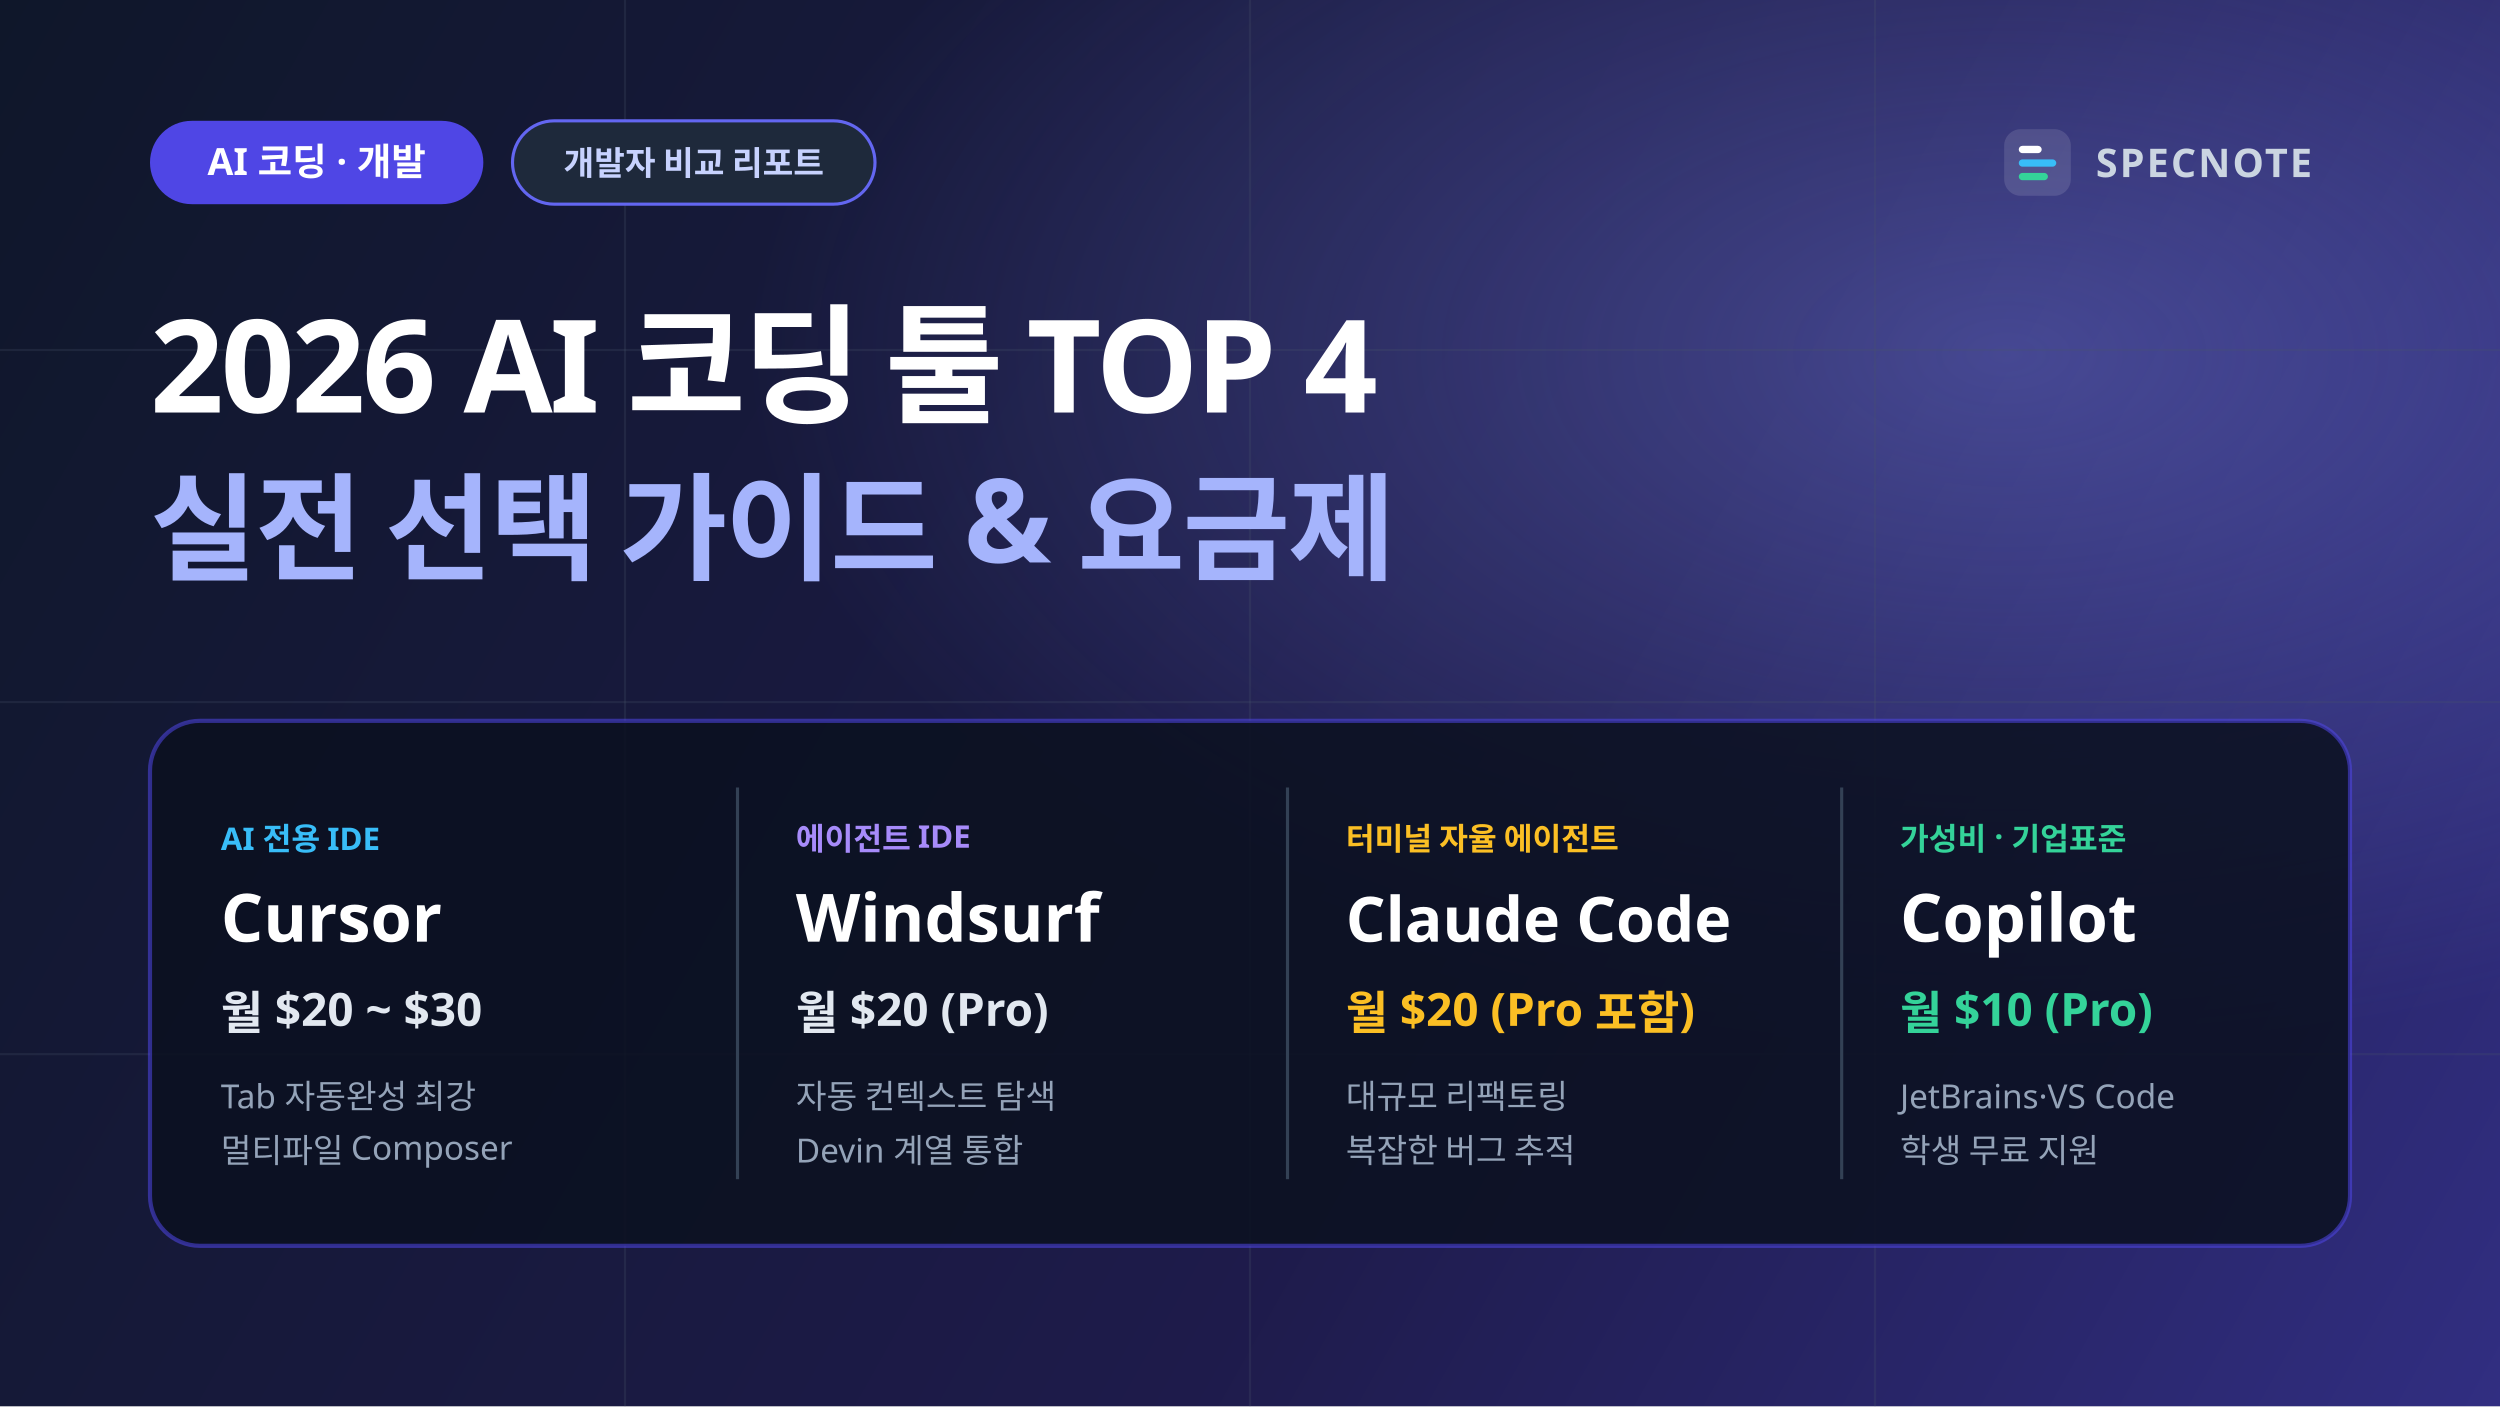
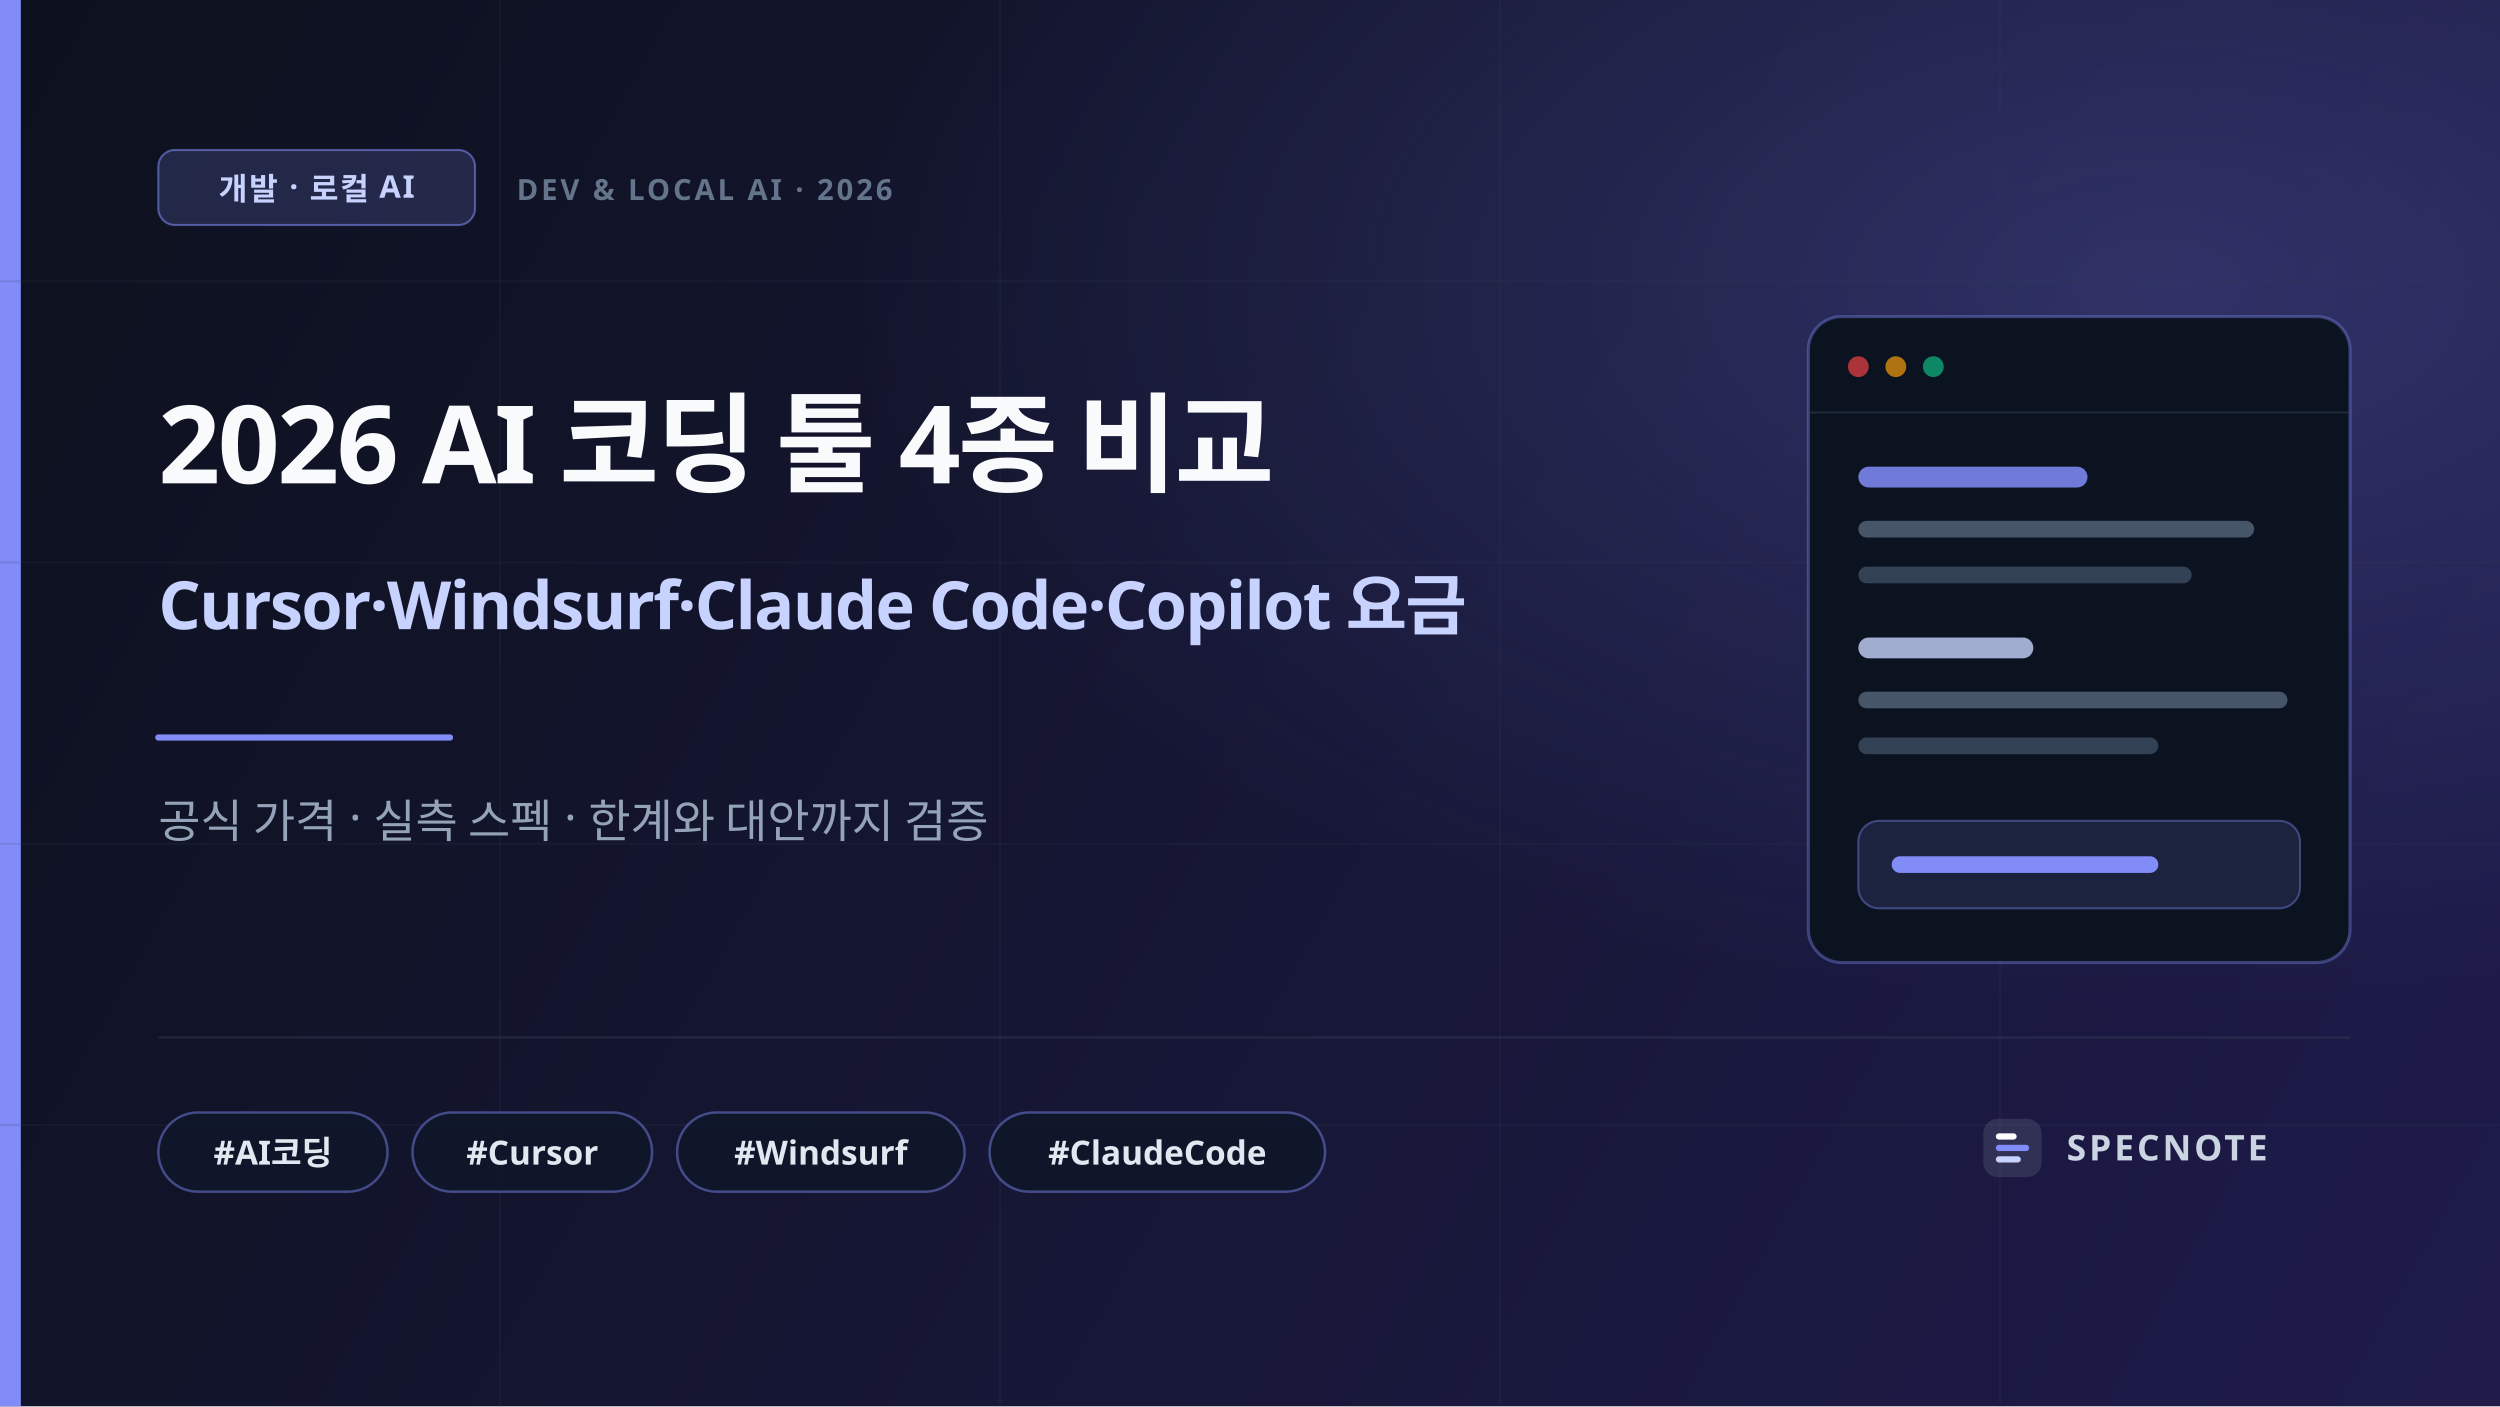
<svg xmlns="http://www.w3.org/2000/svg" viewBox="0 0 1200 675" fill="none">
  <defs>
    <linearGradient id="bg" x1="0" y1="0" x2="1200" y2="675" gradientUnits="userSpaceOnUse">
-       <stop offset="0%" stop-color="#0F172A" />
-       <stop offset="60%" stop-color="#1E1B4B" />
-       <stop offset="100%" stop-color="#312E81" />
+       <stop offset="0%" stop-color="#0D111D" />
+       <stop offset="100%" stop-color="#1E1B4B" />
    </linearGradient>
-     <radialGradient id="glow" cx="0.8" cy="0.25" r="0.5">
-       <stop offset="0%" stop-color="#818CF8" stop-opacity="0.38" />
+     <radialGradient id="glow" cx="0.86" cy="0.2" r="0.52">
+       <stop offset="0%" stop-color="#818CF8" stop-opacity="0.22" />
      <stop offset="100%" stop-color="#818CF8" stop-opacity="0" />
    </radialGradient>
  </defs>
  <rect width="1200" height="675" fill="url(#bg)" />
  <rect width="1200" height="675" fill="url(#glow)" />
-   <g stroke="#475569" stroke-opacity="0.24">
-     <path d="M0 168H1200M0 337H1200M0 506H1200" />
-     <path d="M300 0V675M600 0V675M900 0V675" />
+   <rect x="0" y="0" width="10" height="675" fill="#818CF8" />
+   <g stroke="#334155" stroke-opacity="0.16">
+     <path d="M0 135H1200M0 270H1200M0 405H1200M0 540H1200" />
+     <path d="M240 0V675M480 0V675M720 0V675M960 0V675" />
  </g>
-   <rect x="72" y="58" width="160" height="40" rx="20" fill="#4F46E5" />
-   <text x="152" y="84" text-anchor="middle" fill="#FFFFFF" font-family="'Pretendard', 'Apple SD Gothic Neo', 'Malgun Gothic', 'Noto Sans KR', sans-serif" font-size="18" font-weight="800">AI 코딩 · 개발</text>
-   <rect x="246" y="58" width="174" height="40" rx="20" fill="#1E293B" stroke="#6366F1" stroke-width="1.5" />
-   <text x="333" y="84" text-anchor="middle" fill="#C7D2FE" font-family="'Pretendard', 'Malgun Gothic', sans-serif" font-size="16" font-weight="700">개발자 비교 리포트</text>
-   <g transform="translate(962, 62)">
-     <rect width="32" height="32" rx="8" fill="#FFFFFF" fill-opacity="0.12" />
-     <rect x="7" y="8" width="11" height="3.5" rx="1.75" fill="#FFFFFF" />
-     <rect x="7" y="14.5" width="18" height="3.5" rx="1.75" fill="#38BDF8" />
-     <rect x="7" y="21" width="14" height="3.5" rx="1.75" fill="#34D399" />
-     <text x="44" y="23" fill="#CBD5E1" font-family="'Pretendard', 'Malgun Gothic', sans-serif" font-size="19" font-weight="800" letter-spacing="1">SPECNOTE</text>
+   <rect x="76" y="72" width="152" height="36" rx="8" fill="#818CF8" fill-opacity="0.18" stroke="#818CF8" stroke-opacity="0.55" />
+   <text x="152" y="96" text-anchor="middle" fill="#C7D2FE" font-family="'Pretendard', 'Malgun Gothic', sans-serif" font-size="15" font-weight="800" letter-spacing="0.8">개발 · 로컬 AI</text>
+   <text x="248" y="96" fill="#64748B" font-family="'Pretendard', 'Malgun Gothic', sans-serif" font-size="14" font-weight="700" letter-spacing="1.4">DEV &amp; LOCAL AI · 2026</text>
+   <text x="76" y="232" fill="#F8FAFC" font-family="'Pretendard', 'Apple SD Gothic Neo', 'Malgun Gothic', 'Noto Sans KR', sans-serif" font-size="52" font-weight="900" letter-spacing="-1.2">2026 AI 코딩 툴 4종 비교</text>
+   <text x="76" y="302" fill="#C7D2FE" font-family="'Pretendard', 'Apple SD Gothic Neo', 'Malgun Gothic', 'Noto Sans KR', sans-serif" font-size="32" font-weight="800" letter-spacing="-0.8">Cursor·Windsurf·Claude Code·Copilot 요금</text>
+   <line x1="76" y1="354" x2="216" y2="354" stroke="#818CF8" stroke-width="3" stroke-linecap="round" />
+   <text x="76" y="402" fill="#94A3B8" font-family="'Pretendard', 'Apple SD Gothic Neo', 'Malgun Gothic', sans-serif" font-size="22" font-weight="500">공식 가격 · 실측 스펙 · 한계와 대안까지 검증</text>
+   <g transform="translate(868, 152)">
+     <rect width="260" height="310" rx="16" fill="#0B1220" stroke="#818CF8" stroke-opacity="0.38" stroke-width="1.5" />
+     <circle cx="24" cy="24" r="5" fill="#EF4444" fill-opacity="0.7" />
+     <circle cx="42" cy="24" r="5" fill="#F59E0B" fill-opacity="0.7" />
+     <circle cx="60" cy="24" r="5" fill="#10B981" fill-opacity="0.7" />
+     <line x1="0" y1="46" x2="260" y2="46" stroke="#334155" stroke-opacity="0.5" />
+     <rect x="24" y="72" width="110" height="10" rx="5" fill="#818CF8" fill-opacity="0.85" />
+     <rect x="24" y="98" width="190" height="8" rx="4" fill="#475569" />
+     <rect x="24" y="120" width="160" height="8" rx="4" fill="#334155" />
+     <rect x="24" y="154" width="84" height="10" rx="5" fill="#C7D2FE" fill-opacity="0.8" />
+     <rect x="24" y="180" width="206" height="8" rx="4" fill="#475569" />
+     <rect x="24" y="202" width="144" height="8" rx="4" fill="#334155" />
+     <rect x="24" y="242" width="212" height="42" rx="10" fill="#818CF8" fill-opacity="0.14" stroke="#818CF8" stroke-opacity="0.4" />
+     <rect x="40" y="259" width="128" height="8" rx="4" fill="#818CF8" />
  </g>
-   <text x="72" y="198" fill="#FFFFFF" font-family="'Pretendard', 'Apple SD Gothic Neo', 'Malgun Gothic', 'Noto Sans KR', sans-serif" font-size="62" font-weight="900" letter-spacing="-1.5">2026 AI 코딩 툴 TOP 4</text>
-   <text x="72" y="274" fill="#A5B4FC" font-family="'Pretendard', 'Apple SD Gothic Neo', 'Malgun Gothic', 'Noto Sans KR', sans-serif" font-size="56" font-weight="900" letter-spacing="-1">실전 선택 가이드 &amp; 요금제</text>
-   <rect x="72" y="346" width="1056" height="252" rx="24" fill="#0B1120" fill-opacity="0.86" stroke="#4F46E5" stroke-opacity="0.55" stroke-width="2" />
-   <g transform="translate(106, 384)">
-     <text x="0" y="24" fill="#38BDF8" font-family="'Pretendard', 'Malgun Gothic', sans-serif" font-size="15" font-weight="800">AI 전용 IDE</text>
-     <text x="0" y="68" fill="#FFFFFF" font-family="'Pretendard', 'Malgun Gothic', sans-serif" font-size="32" font-weight="900">Cursor</text>
-     <text x="0" y="110" fill="#E2E8F0" font-family="'Pretendard', 'Malgun Gothic', sans-serif" font-size="22" font-weight="800">월 $20 ~ $30</text>
-     <text x="0" y="148" fill="#94A3B8" font-family="'Pretendard', 'Malgun Gothic', sans-serif" font-size="16" font-weight="500">Tab 자동완성 최강</text>
-     <text x="0" y="174" fill="#94A3B8" font-family="'Pretendard', 'Malgun Gothic', sans-serif" font-size="16" font-weight="500">멀티파일 Composer</text>
-   </g>
-   <line x1="354" y1="378" x2="354" y2="566" stroke="#334155" stroke-width="1.5" />
-   <g transform="translate(382, 384)">
-     <text x="0" y="24" fill="#A78BFA" font-family="'Pretendard', 'Malgun Gothic', sans-serif" font-size="15" font-weight="800">에이전트 IDE</text>
-     <text x="0" y="68" fill="#FFFFFF" font-family="'Pretendard', 'Malgun Gothic', sans-serif" font-size="32" font-weight="900">Windsurf</text>
-     <text x="0" y="110" fill="#E2E8F0" font-family="'Pretendard', 'Malgun Gothic', sans-serif" font-size="22" font-weight="800">월 $20 (Pro)</text>
-     <text x="0" y="148" fill="#94A3B8" font-family="'Pretendard', 'Malgun Gothic', sans-serif" font-size="16" font-weight="500">자동 컨텍스트 탐색</text>
-     <text x="0" y="174" fill="#94A3B8" font-family="'Pretendard', 'Malgun Gothic', sans-serif" font-size="16" font-weight="500">Devin 계열 통합</text>
-   </g>
-   <line x1="618" y1="378" x2="618" y2="566" stroke="#334155" stroke-width="1.5" />
-   <g transform="translate(646, 384)">
-     <text x="0" y="24" fill="#FBBF24" font-family="'Pretendard', 'Malgun Gothic', sans-serif" font-size="15" font-weight="800">터미널 자율 에이전트</text>
-     <text x="0" y="68" fill="#FFFFFF" font-family="'Pretendard', 'Malgun Gothic', sans-serif" font-size="30" font-weight="900">Claude Code</text>
-     <text x="0" y="110" fill="#FBBF24" font-family="'Pretendard', 'Malgun Gothic', sans-serif" font-size="22" font-weight="800">월 $20 (Pro 포함)</text>
-     <text x="0" y="148" fill="#94A3B8" font-family="'Pretendard', 'Malgun Gothic', sans-serif" font-size="16" font-weight="500">대규모 리팩토링</text>
-     <text x="0" y="174" fill="#94A3B8" font-family="'Pretendard', 'Malgun Gothic', sans-serif" font-size="16" font-weight="500">복잡한 버그 추적</text>
-   </g>
-   <line x1="884" y1="378" x2="884" y2="566" stroke="#334155" stroke-width="1.5" />
-   <g transform="translate(912, 384)">
-     <text x="0" y="24" fill="#34D399" font-family="'Pretendard', 'Malgun Gothic', sans-serif" font-size="15" font-weight="800">가성비 · 기업표준</text>
-     <text x="0" y="68" fill="#FFFFFF" font-family="'Pretendard', 'Malgun Gothic', sans-serif" font-size="32" font-weight="900">Copilot</text>
-     <text x="0" y="110" fill="#34D399" font-family="'Pretendard', 'Malgun Gothic', sans-serif" font-size="22" font-weight="800">월 $10 (Pro)</text>
-     <text x="0" y="148" fill="#94A3B8" font-family="'Pretendard', 'Malgun Gothic', sans-serif" font-size="16" font-weight="500">JetBrains·VS Code</text>
-     <text x="0" y="174" fill="#94A3B8" font-family="'Pretendard', 'Malgun Gothic', sans-serif" font-size="16" font-weight="500">학생 무료 지원</text>
+   <line x1="76" y1="498" x2="1128" y2="498" stroke="#334155" stroke-opacity="0.45" />
+   <rect x="76" y="534" width="110" height="38" rx="19" fill="#0F172A" fill-opacity="0.9" stroke="#818CF8" stroke-opacity="0.45" stroke-width="1.2" />
+   <text x="131" y="559" text-anchor="middle" fill="#E2E8F0" font-family="'Pretendard', 'Apple SD Gothic Neo', 'Malgun Gothic', sans-serif" font-size="16" font-weight="700">#AI코딩</text>
+   <rect x="198" y="534" width="115" height="38" rx="19" fill="#0F172A" fill-opacity="0.9" stroke="#818CF8" stroke-opacity="0.45" stroke-width="1.2" />
+   <text x="255.5" y="559" text-anchor="middle" fill="#E2E8F0" font-family="'Pretendard', 'Apple SD Gothic Neo', 'Malgun Gothic', sans-serif" font-size="16" font-weight="700">#Cursor</text>
+   <rect x="325" y="534" width="138" height="38" rx="19" fill="#0F172A" fill-opacity="0.9" stroke="#818CF8" stroke-opacity="0.45" stroke-width="1.2" />
+   <text x="394" y="559" text-anchor="middle" fill="#E2E8F0" font-family="'Pretendard', 'Apple SD Gothic Neo', 'Malgun Gothic', sans-serif" font-size="16" font-weight="700">#Windsurf</text>
+   <rect x="475" y="534" width="161" height="38" rx="19" fill="#0F172A" fill-opacity="0.9" stroke="#818CF8" stroke-opacity="0.45" stroke-width="1.2" />
+   <text x="555.5" y="559" text-anchor="middle" fill="#E2E8F0" font-family="'Pretendard', 'Apple SD Gothic Neo', 'Malgun Gothic', sans-serif" font-size="16" font-weight="700">#ClaudeCode</text>
+   <g transform="translate(952, 537)">
+     <rect width="28" height="28" rx="7" fill="#FFFFFF" fill-opacity="0.1" />
+     <rect x="6" y="7" width="10" height="3" rx="1.5" fill="#FFFFFF" />
+     <rect x="6" y="12.5" width="16" height="3" rx="1.5" fill="#818CF8" />
+     <rect x="6" y="18" width="12" height="3" rx="1.5" fill="#C7D2FE" />
+     <text x="40" y="20" fill="#CBD5E1" font-family="'Pretendard', 'Malgun Gothic', sans-serif" font-size="17" font-weight="800" letter-spacing="1.4">SPECNOTE</text>
  </g>
</svg>
